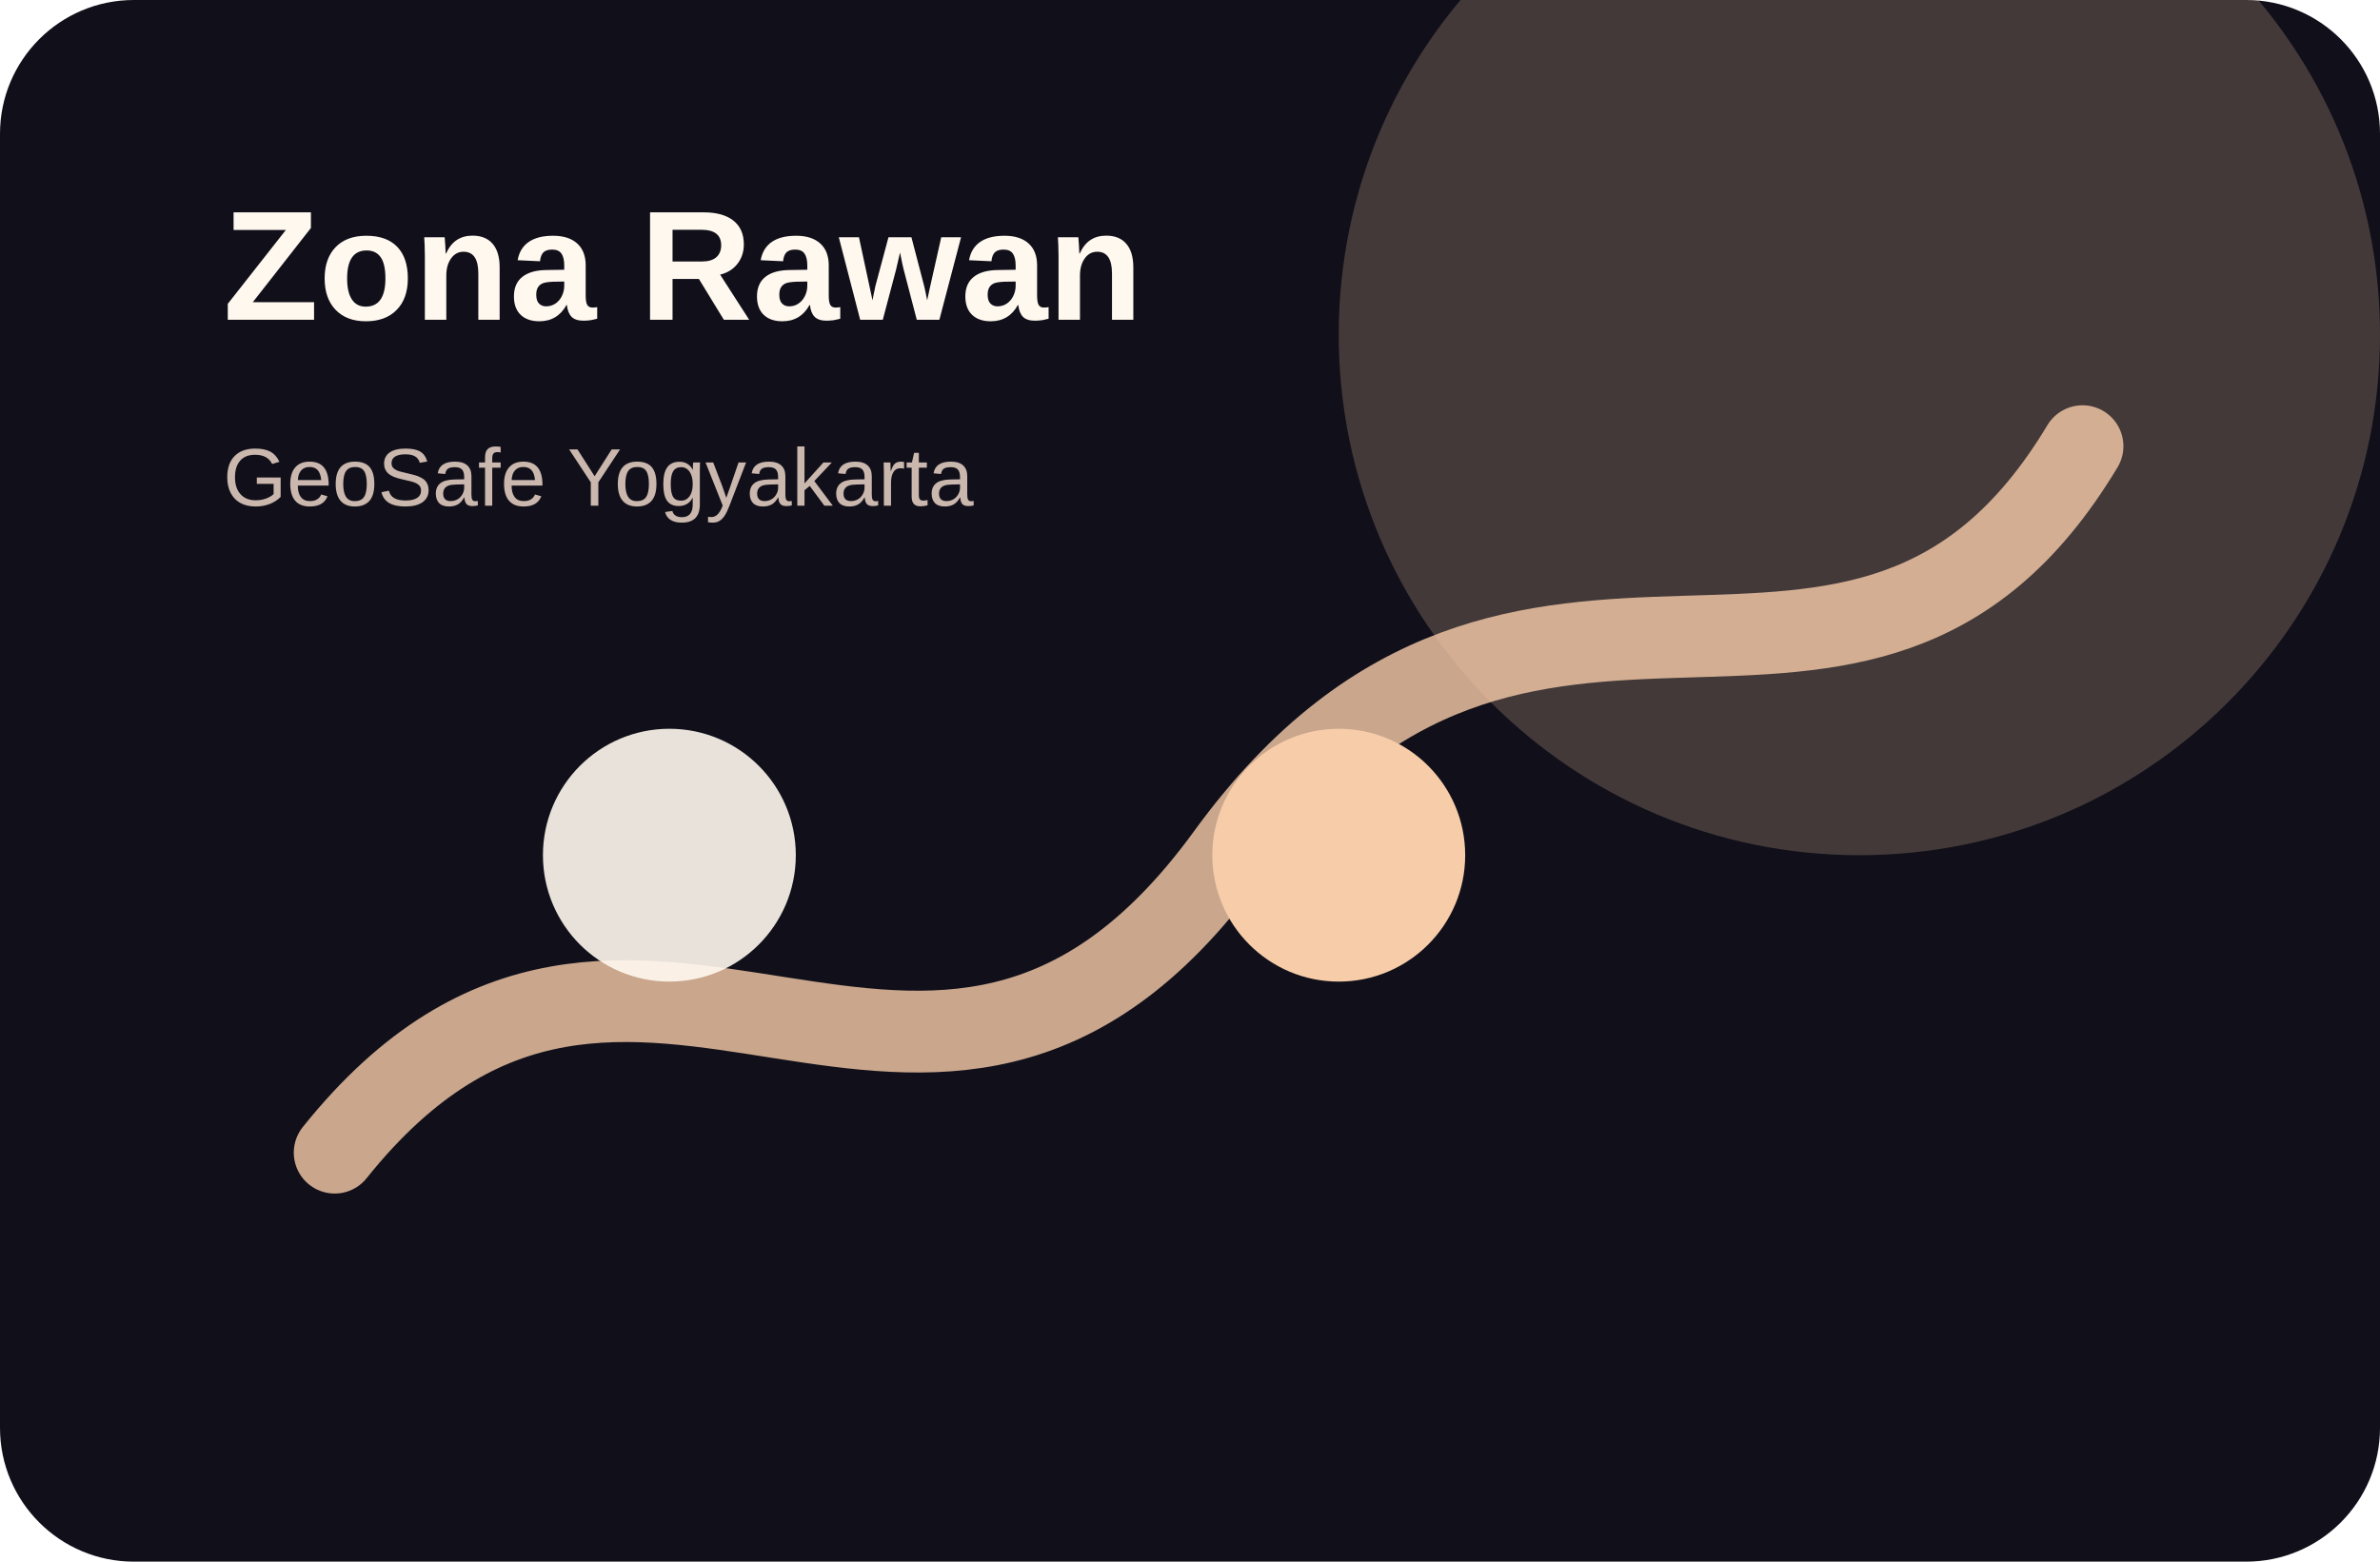
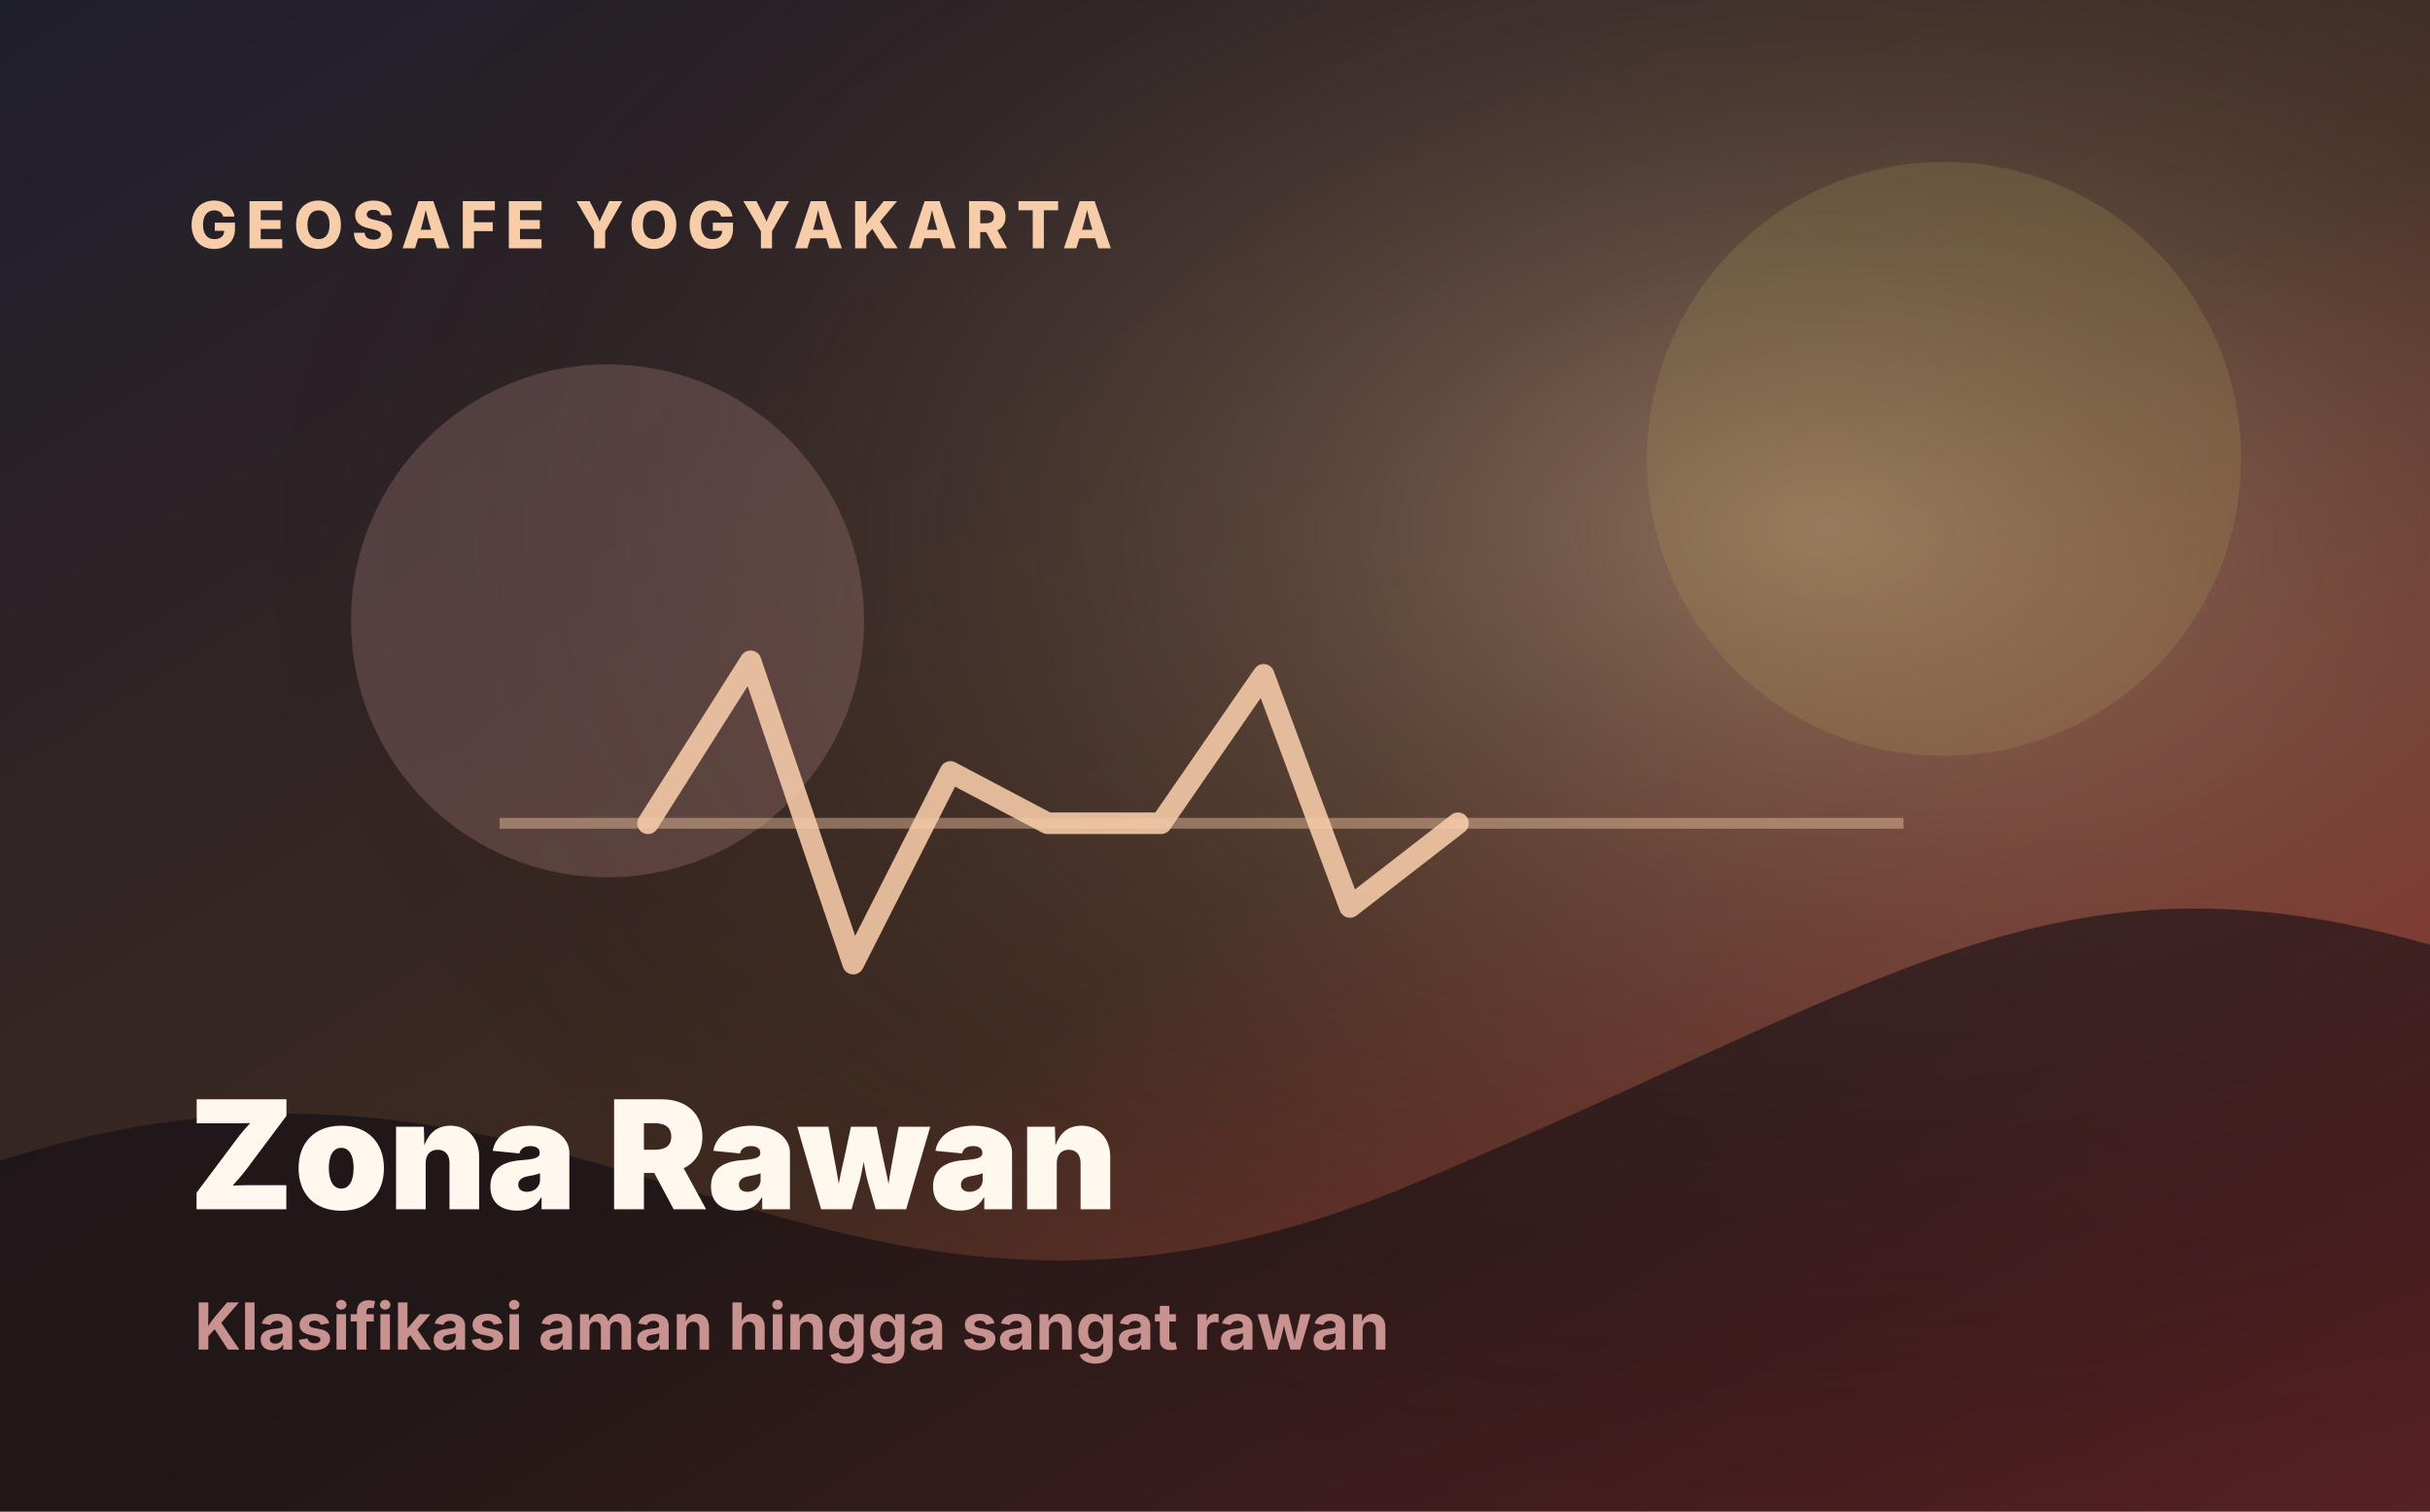
- <svg xmlns="http://www.w3.org/2000/svg" viewBox="0 0 640 420">
-   <rect width="640" height="420" rx="36" fill="#11101a" />
-   <circle cx="500" cy="90" r="140" fill="#f7cca9" opacity=".22" />
-   <path d="M90 310 C170 210 250 340 330 230 S500 220 560 120" fill="none" stroke="#f7cca9" stroke-width="22" stroke-linecap="round" opacity=".8" />
-   <circle cx="180" cy="230" r="34" fill="#fff8ef" opacity=".9" />
-   <circle cx="360" cy="230" r="34" fill="#f7cca9" />
-   <text x="60" y="86" fill="#fff8ef" font-family="Arial" font-size="42" font-weight="800">Zona Rawan</text>
-   <text x="60" y="136" fill="#cab7ad" font-family="Arial" font-size="22">GeoSafe Yogyakarta</text>
+ <svg xmlns="http://www.w3.org/2000/svg" viewBox="0 0 900 560" role="img" aria-label="Zona Rawan">
+   <defs>
+     <linearGradient id="g" x1="0" y1="0" x2="1" y2="1">
+       <stop offset="0" stop-color="#1f1e2b" />
+       <stop offset=".55" stop-color="#402a20" />
+       <stop offset="1" stop-color="#b33d38" />
+     </linearGradient>
+     <radialGradient id="r" cx="75%" cy="35%" r="65%">
+       <stop offset="0" stop-color="#f7cca9" stop-opacity=".45" />
+       <stop offset="1" stop-color="#000" stop-opacity="0" />
+     </radialGradient>
+   </defs>
+   <rect width="900" height="560" fill="url(#g)" />
+   <rect width="900" height="560" fill="url(#r)" />
+   <path d="M0 430 C220 360 300 530 520 440 C700 365 760 310 900 350 L900 560 L0 560 Z" fill="#0b0a10" opacity=".55" />
+   <circle cx="720" cy="170" r="110" fill="#ae995b" opacity=".22" />
+   <circle cx="225" cy="230" r="95" fill="#c89290" opacity=".25" />
+   <path d="M185 305 L705 305" stroke="#f7cca9" stroke-opacity=".42" stroke-width="4" />
+   <path d="M240 305 L278 245 L316 357 L352 286 L388 305 L430 305 L468 250 L500 336 L540 305" fill="none" stroke="#f7cca9" stroke-width="8" stroke-linecap="round" stroke-linejoin="round" opacity=".88" />
+   <text x="70" y="92" font-family="Inter, Arial, sans-serif" font-size="24" font-weight="800" fill="#f7cca9" letter-spacing="3">GEOSAFE YOGYAKARTA</text>
+   <text x="70" y="448" font-family="Inter, Arial, sans-serif" font-size="56" font-weight="900" fill="#fff8ef">Zona Rawan</text>
+   <text x="72" y="500" font-family="Inter, Arial, sans-serif" font-size="24" font-weight="700" fill="#c89290">Klasifikasi aman hingga sangat rawan</text>
</svg>
